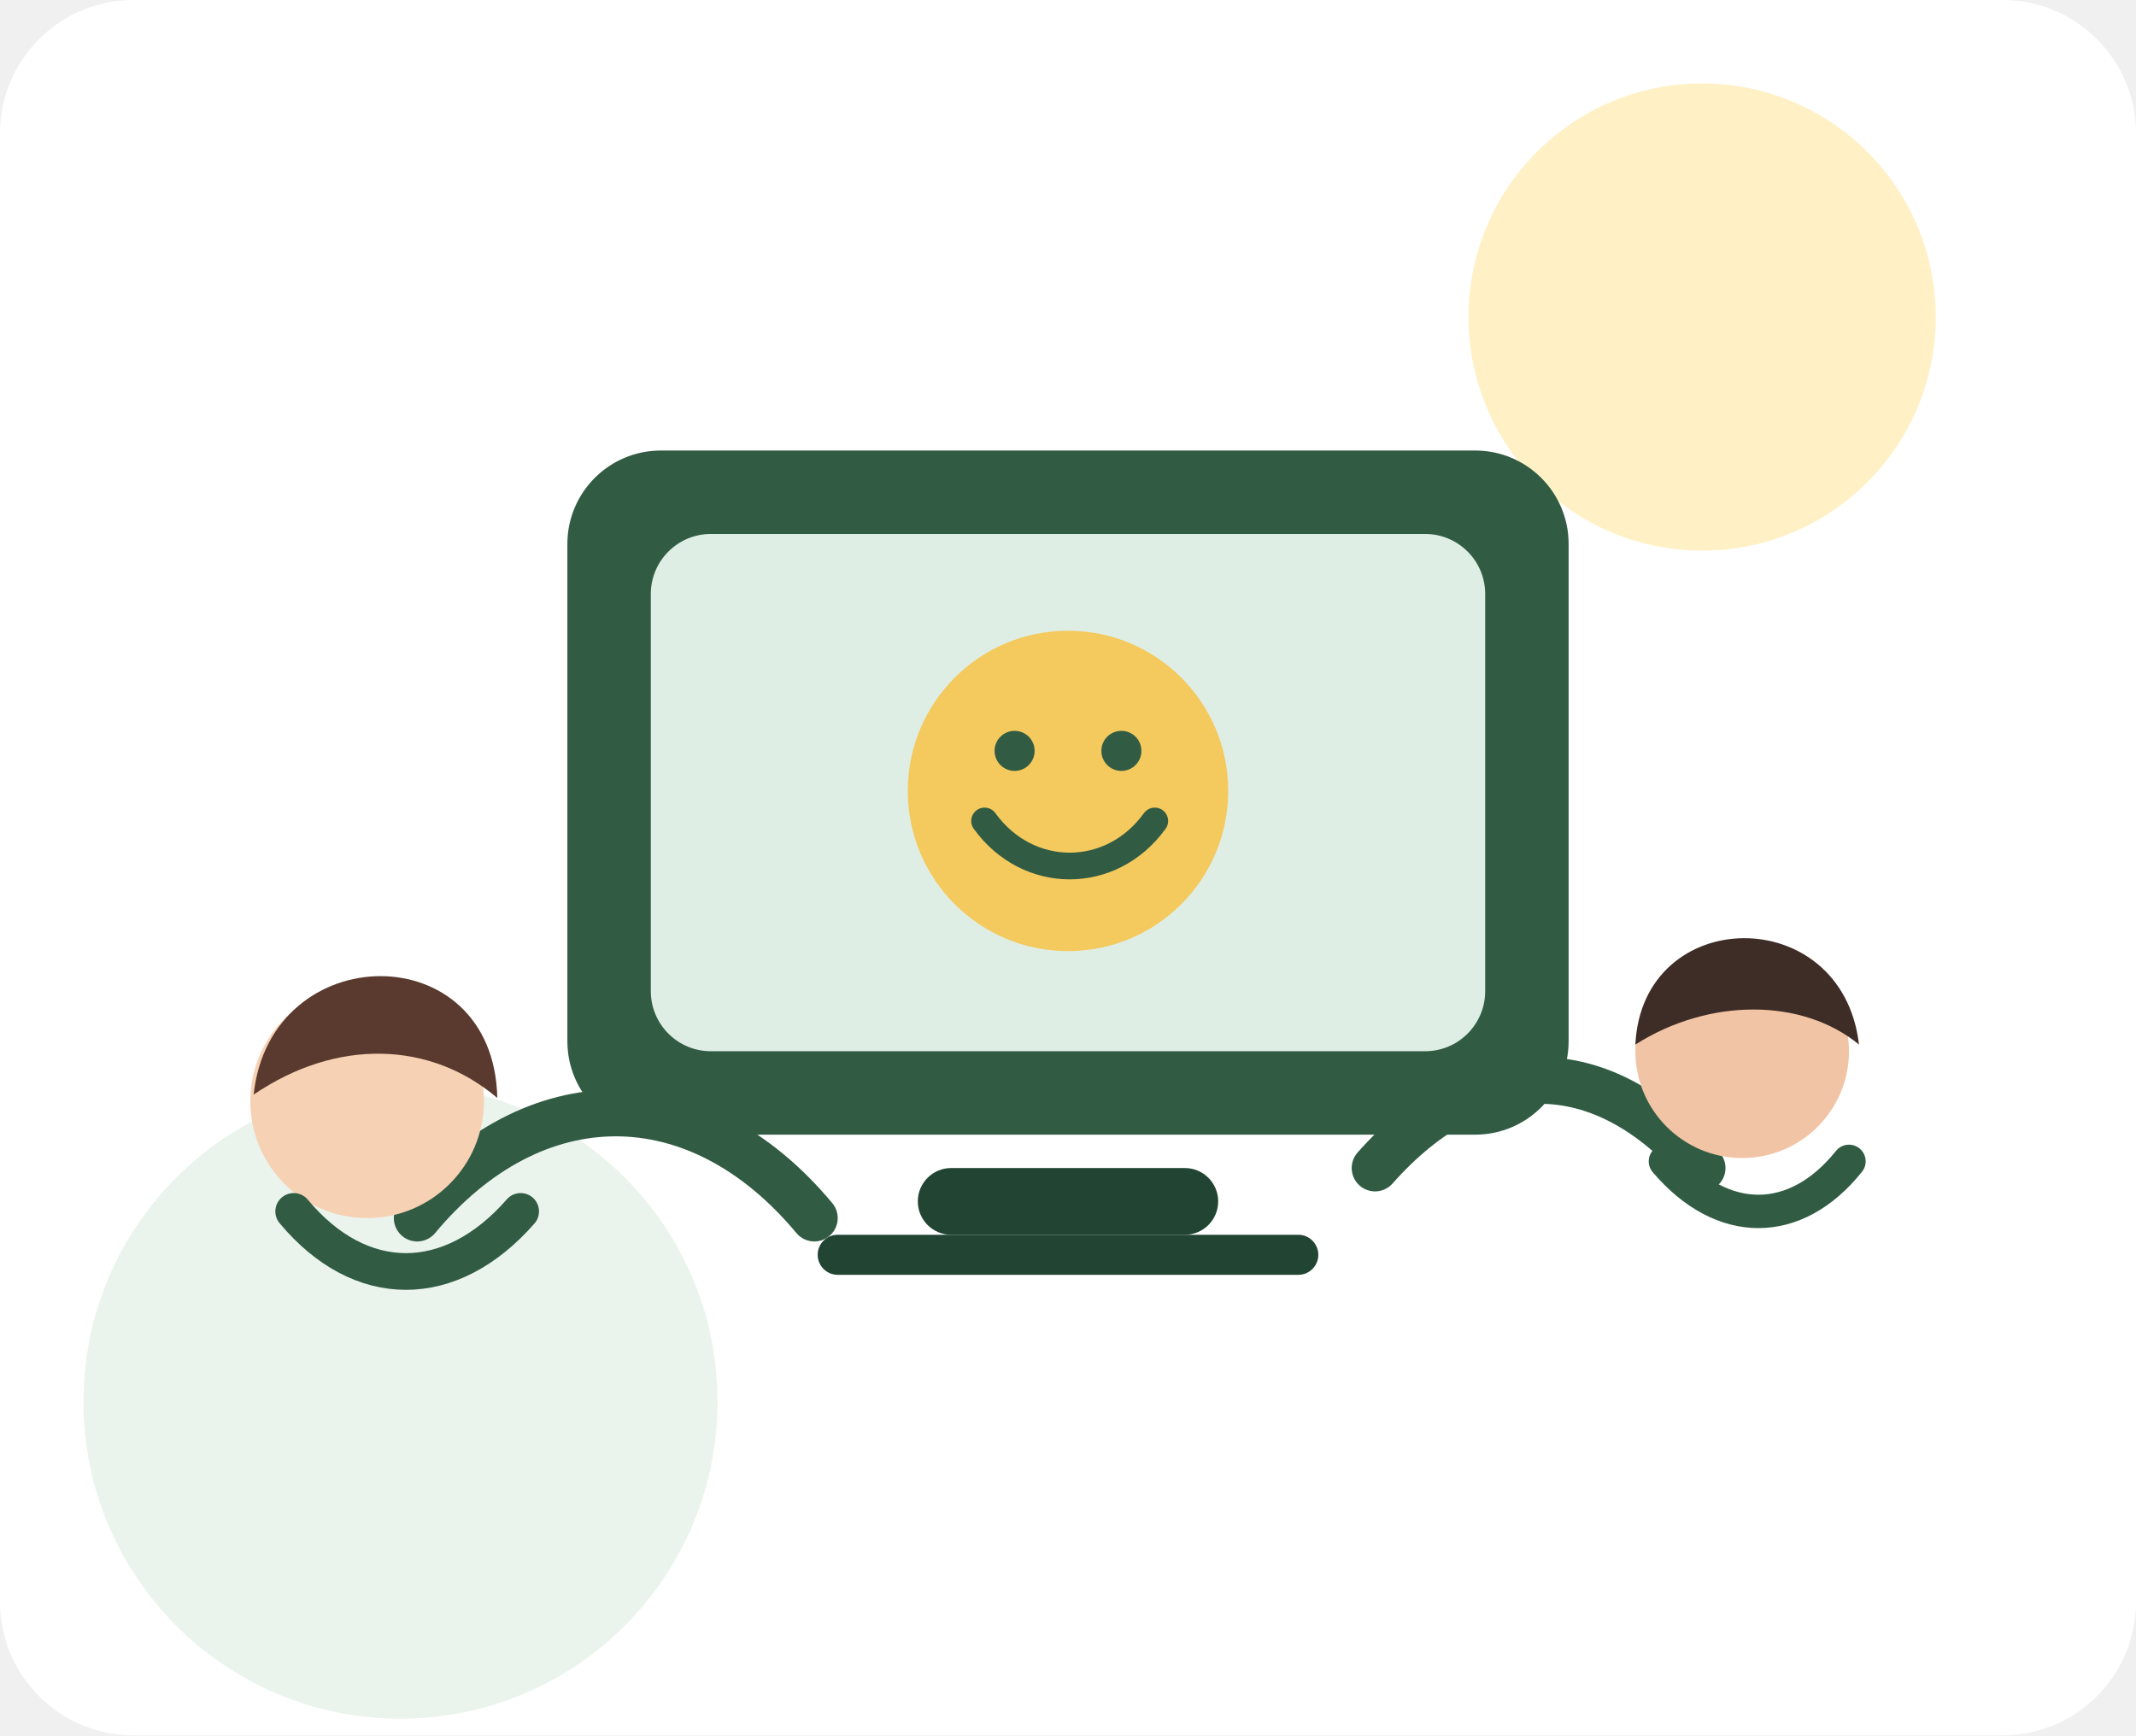
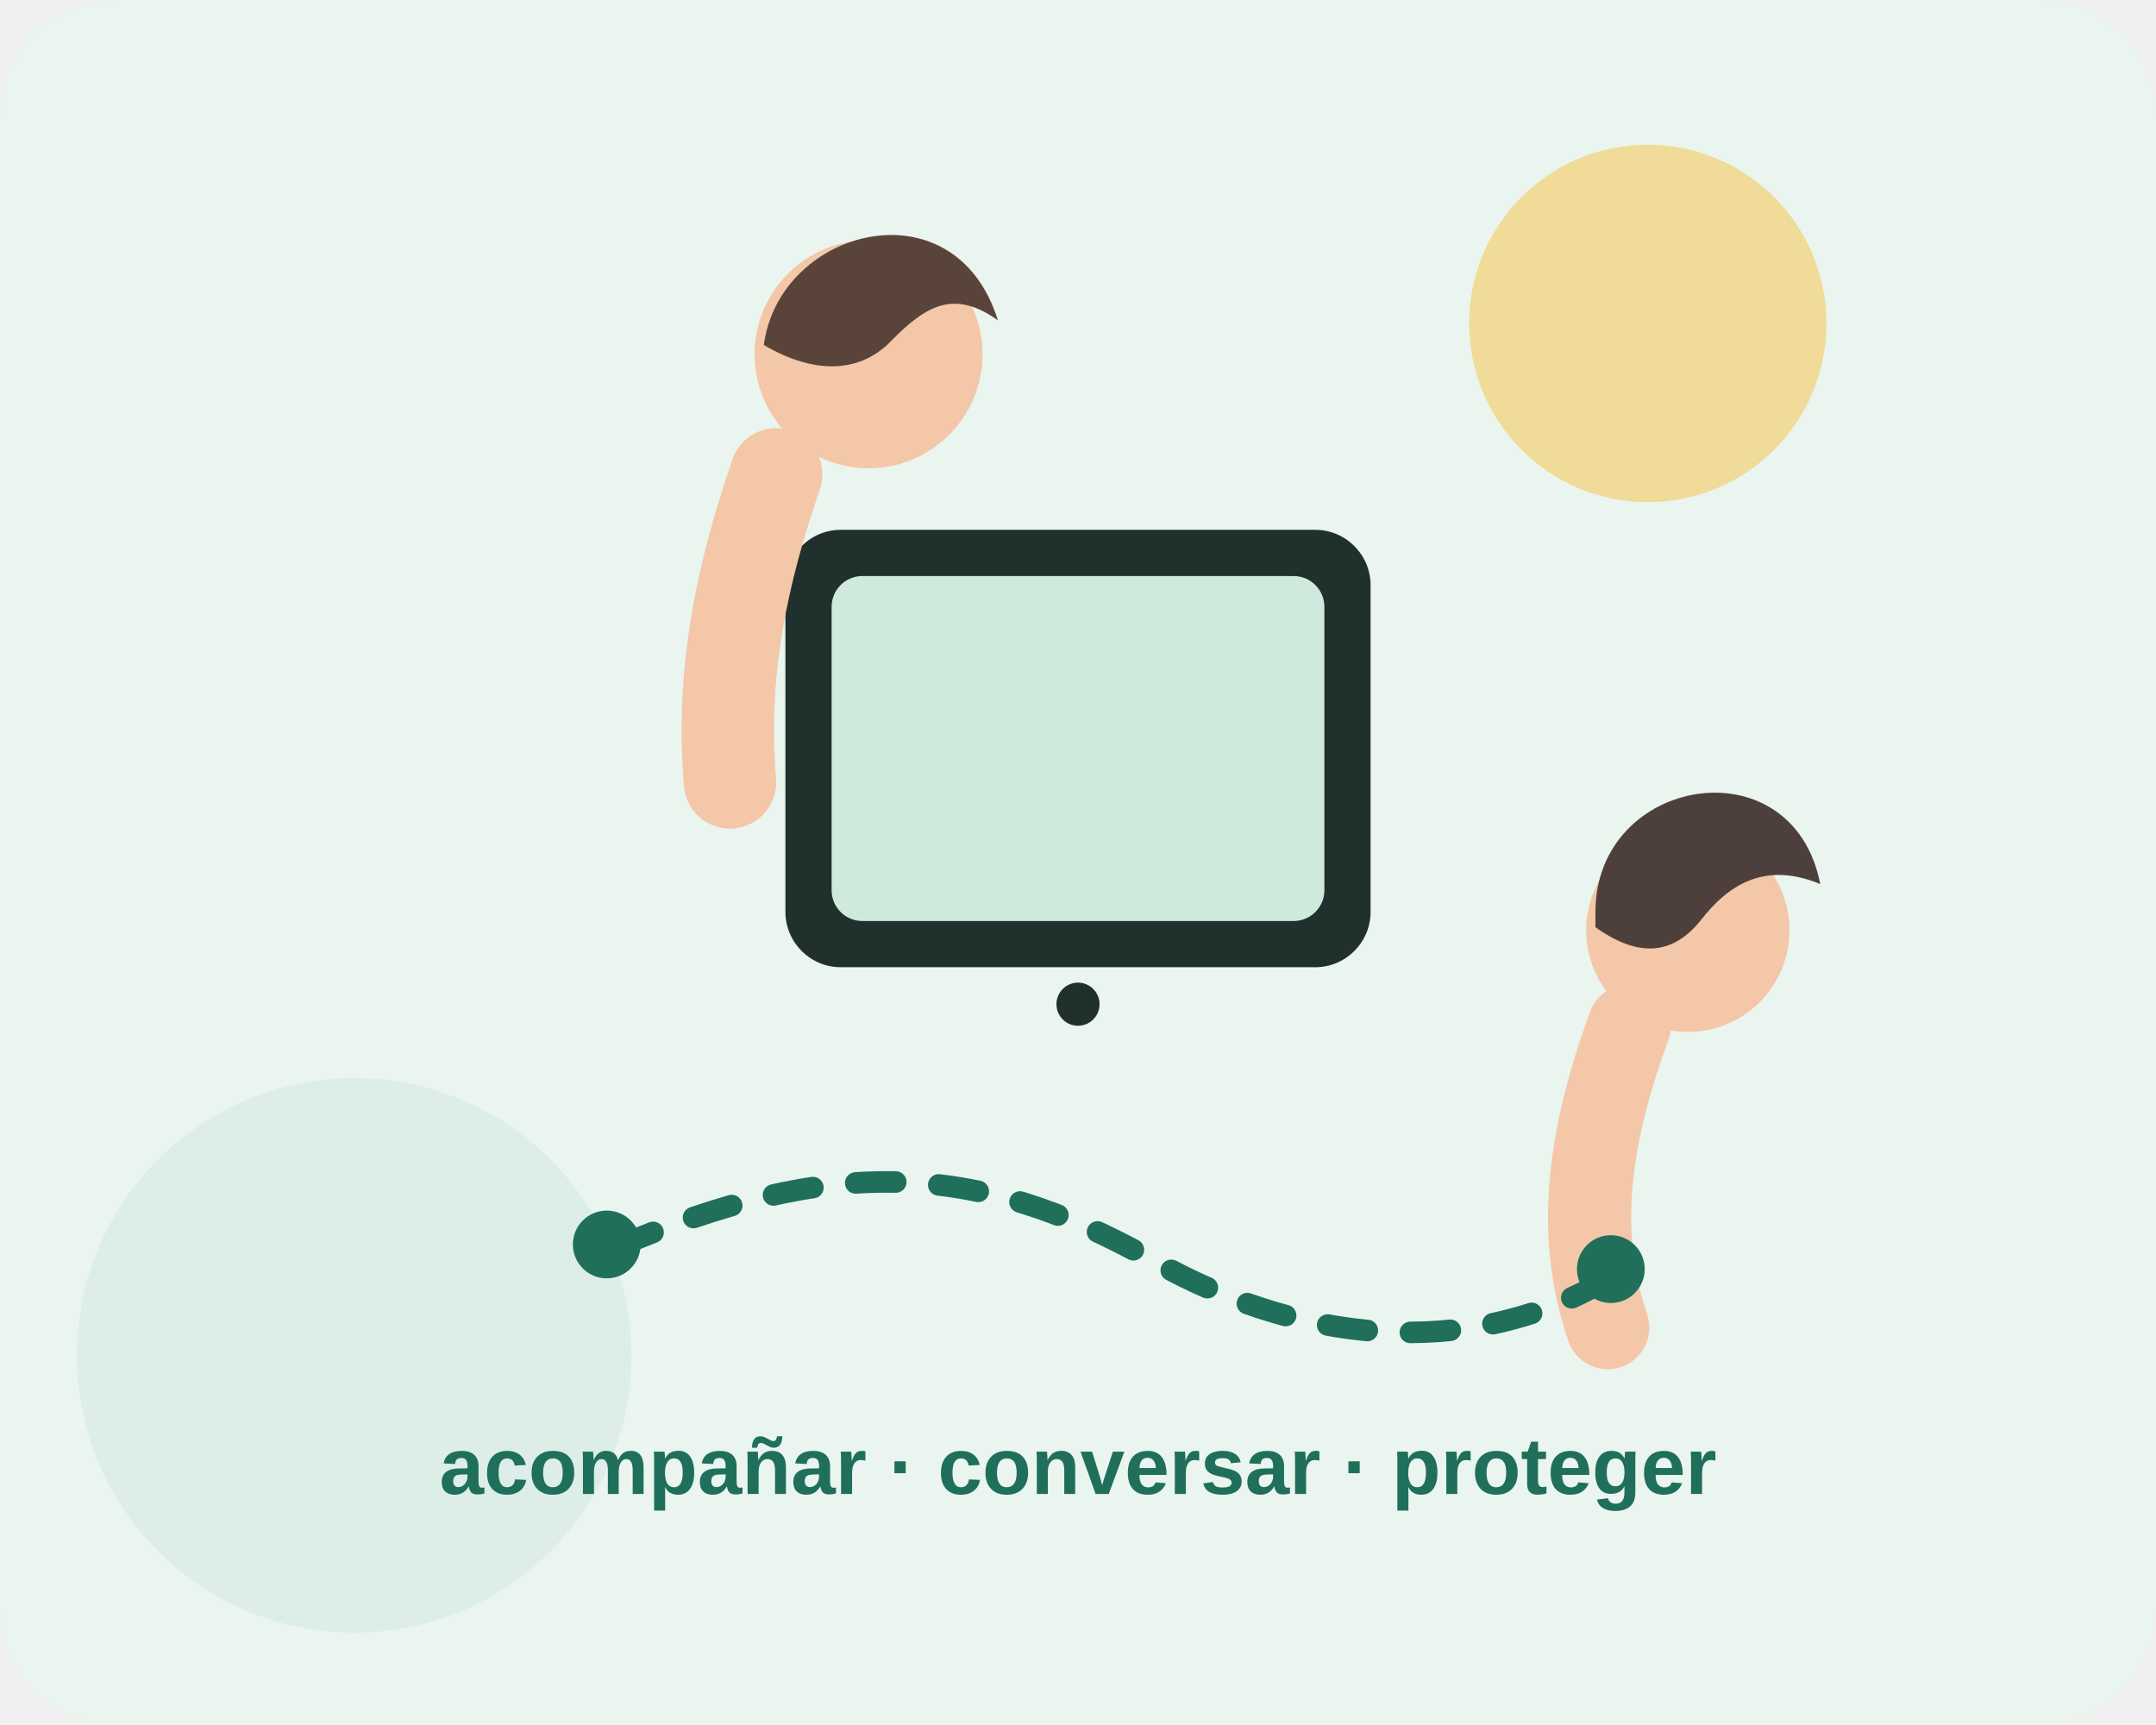
- <svg xmlns="http://www.w3.org/2000/svg" viewBox="0 0 640 520">
-   <rect width="640" height="520" rx="40" fill="#fff" />
-   <circle cx="510" cy="95" r="70" fill="#fff0c5" />
-   <circle cx="120" cy="420" r="95" fill="#eaf4ed" />
-   <rect x="170" y="135" width="300" height="205" rx="28" fill="#315c43" />
-   <rect x="195" y="160" width="250" height="155" rx="18" fill="#dfeee4" />
-   <circle cx="320" cy="237" r="48" fill="#f4c95d" />
-   <path d="M295 246c13 18 38 18 51 0" fill="none" stroke="#315c43" stroke-width="8" stroke-linecap="round" />
-   <circle cx="304" cy="225" r="6" fill="#315c43" />
-   <circle cx="336" cy="225" r="6" fill="#315c43" />
-   <rect x="275" y="350" width="90" height="20" rx="10" fill="#214532" />
-   <rect x="245" y="370" width="150" height="12" rx="6" fill="#214532" />
-   <path d="M125 365c35-42 84-42 119 0" fill="none" stroke="#315c43" stroke-width="14" stroke-linecap="round" />
-   <circle cx="110" cy="330" r="35" fill="#f6d1b4" />
-   <path d="M76 328c5-47 72-48 73 1-20-17-48-18-73-1Z" fill="#5a3a2e" />
-   <path d="M88 363c20 24 47 24 68 0" fill="none" stroke="#315c43" stroke-width="11" stroke-linecap="round" />
-   <path d="M510 350c-30-35-67-35-98 0" fill="none" stroke="#315c43" stroke-width="14" stroke-linecap="round" />
-   <circle cx="522" cy="315" r="32" fill="#f0c4a5" />
-   <path d="M490 313c2-42 62-43 67 0-17-14-45-14-67 0Z" fill="#3e2c26" />
-   <path d="M499 348c17 20 39 20 55 0" fill="none" stroke="#315c43" stroke-width="10" stroke-linecap="round" />
+ <svg xmlns="http://www.w3.org/2000/svg" viewBox="0 0 700 560">
+   <rect width="700" height="560" rx="38" fill="#eaf5ef" />
+   <circle cx="535" cy="105" r="58" fill="#f4c95d" opacity=".6" />
+   <circle cx="115" cy="440" r="90" fill="#dceee7" />
+   <rect x="255" y="172" width="190" height="142" rx="18" fill="#20302d" />
+   <rect x="270" y="187" width="160" height="112" rx="10" fill="#cfe9dd" />
+   <circle cx="350" cy="326" r="7" fill="#20302d" />
+   <circle cx="282" cy="115" r="37" fill="#f3c7a7" />
+   <path d="M248 112c5-38 62-53 76-8-14-10-23-5-34 6-10 11-25 12-42 2Z" fill="#5a4439" />
+   <path d="M252 154c-11 32-18 64-15 100" fill="none" stroke="#f3c7a7" stroke-width="30" stroke-linecap="round" />
+   <circle cx="548" cy="302" r="33" fill="#f3c7a7" />
+   <path d="M518 296c0-44 64-55 73-9-17-7-29-1-39 12-9 11-20 12-34 2Z" fill="#4d403c" />
+   <path d="M529 333c-14 38-17 69-7 98" fill="none" stroke="#f3c7a7" stroke-width="27" stroke-linecap="round" />
+   <path d="M200 405c70-30 117-28 174 4 53 30 108 31 150 5" fill="none" stroke="#1f6f5b" stroke-width="7" stroke-linecap="round" stroke-dasharray="13 14" />
+   <circle cx="197" cy="404" r="11" fill="#1f6f5b" />
+   <circle cx="523" cy="412" r="11" fill="#1f6f5b" />
+   <text x="350" y="485" text-anchor="middle" font-family="Arial" font-size="26" font-weight="700" fill="#1f6f5b">acompañar · conversar · proteger</text>
</svg>
